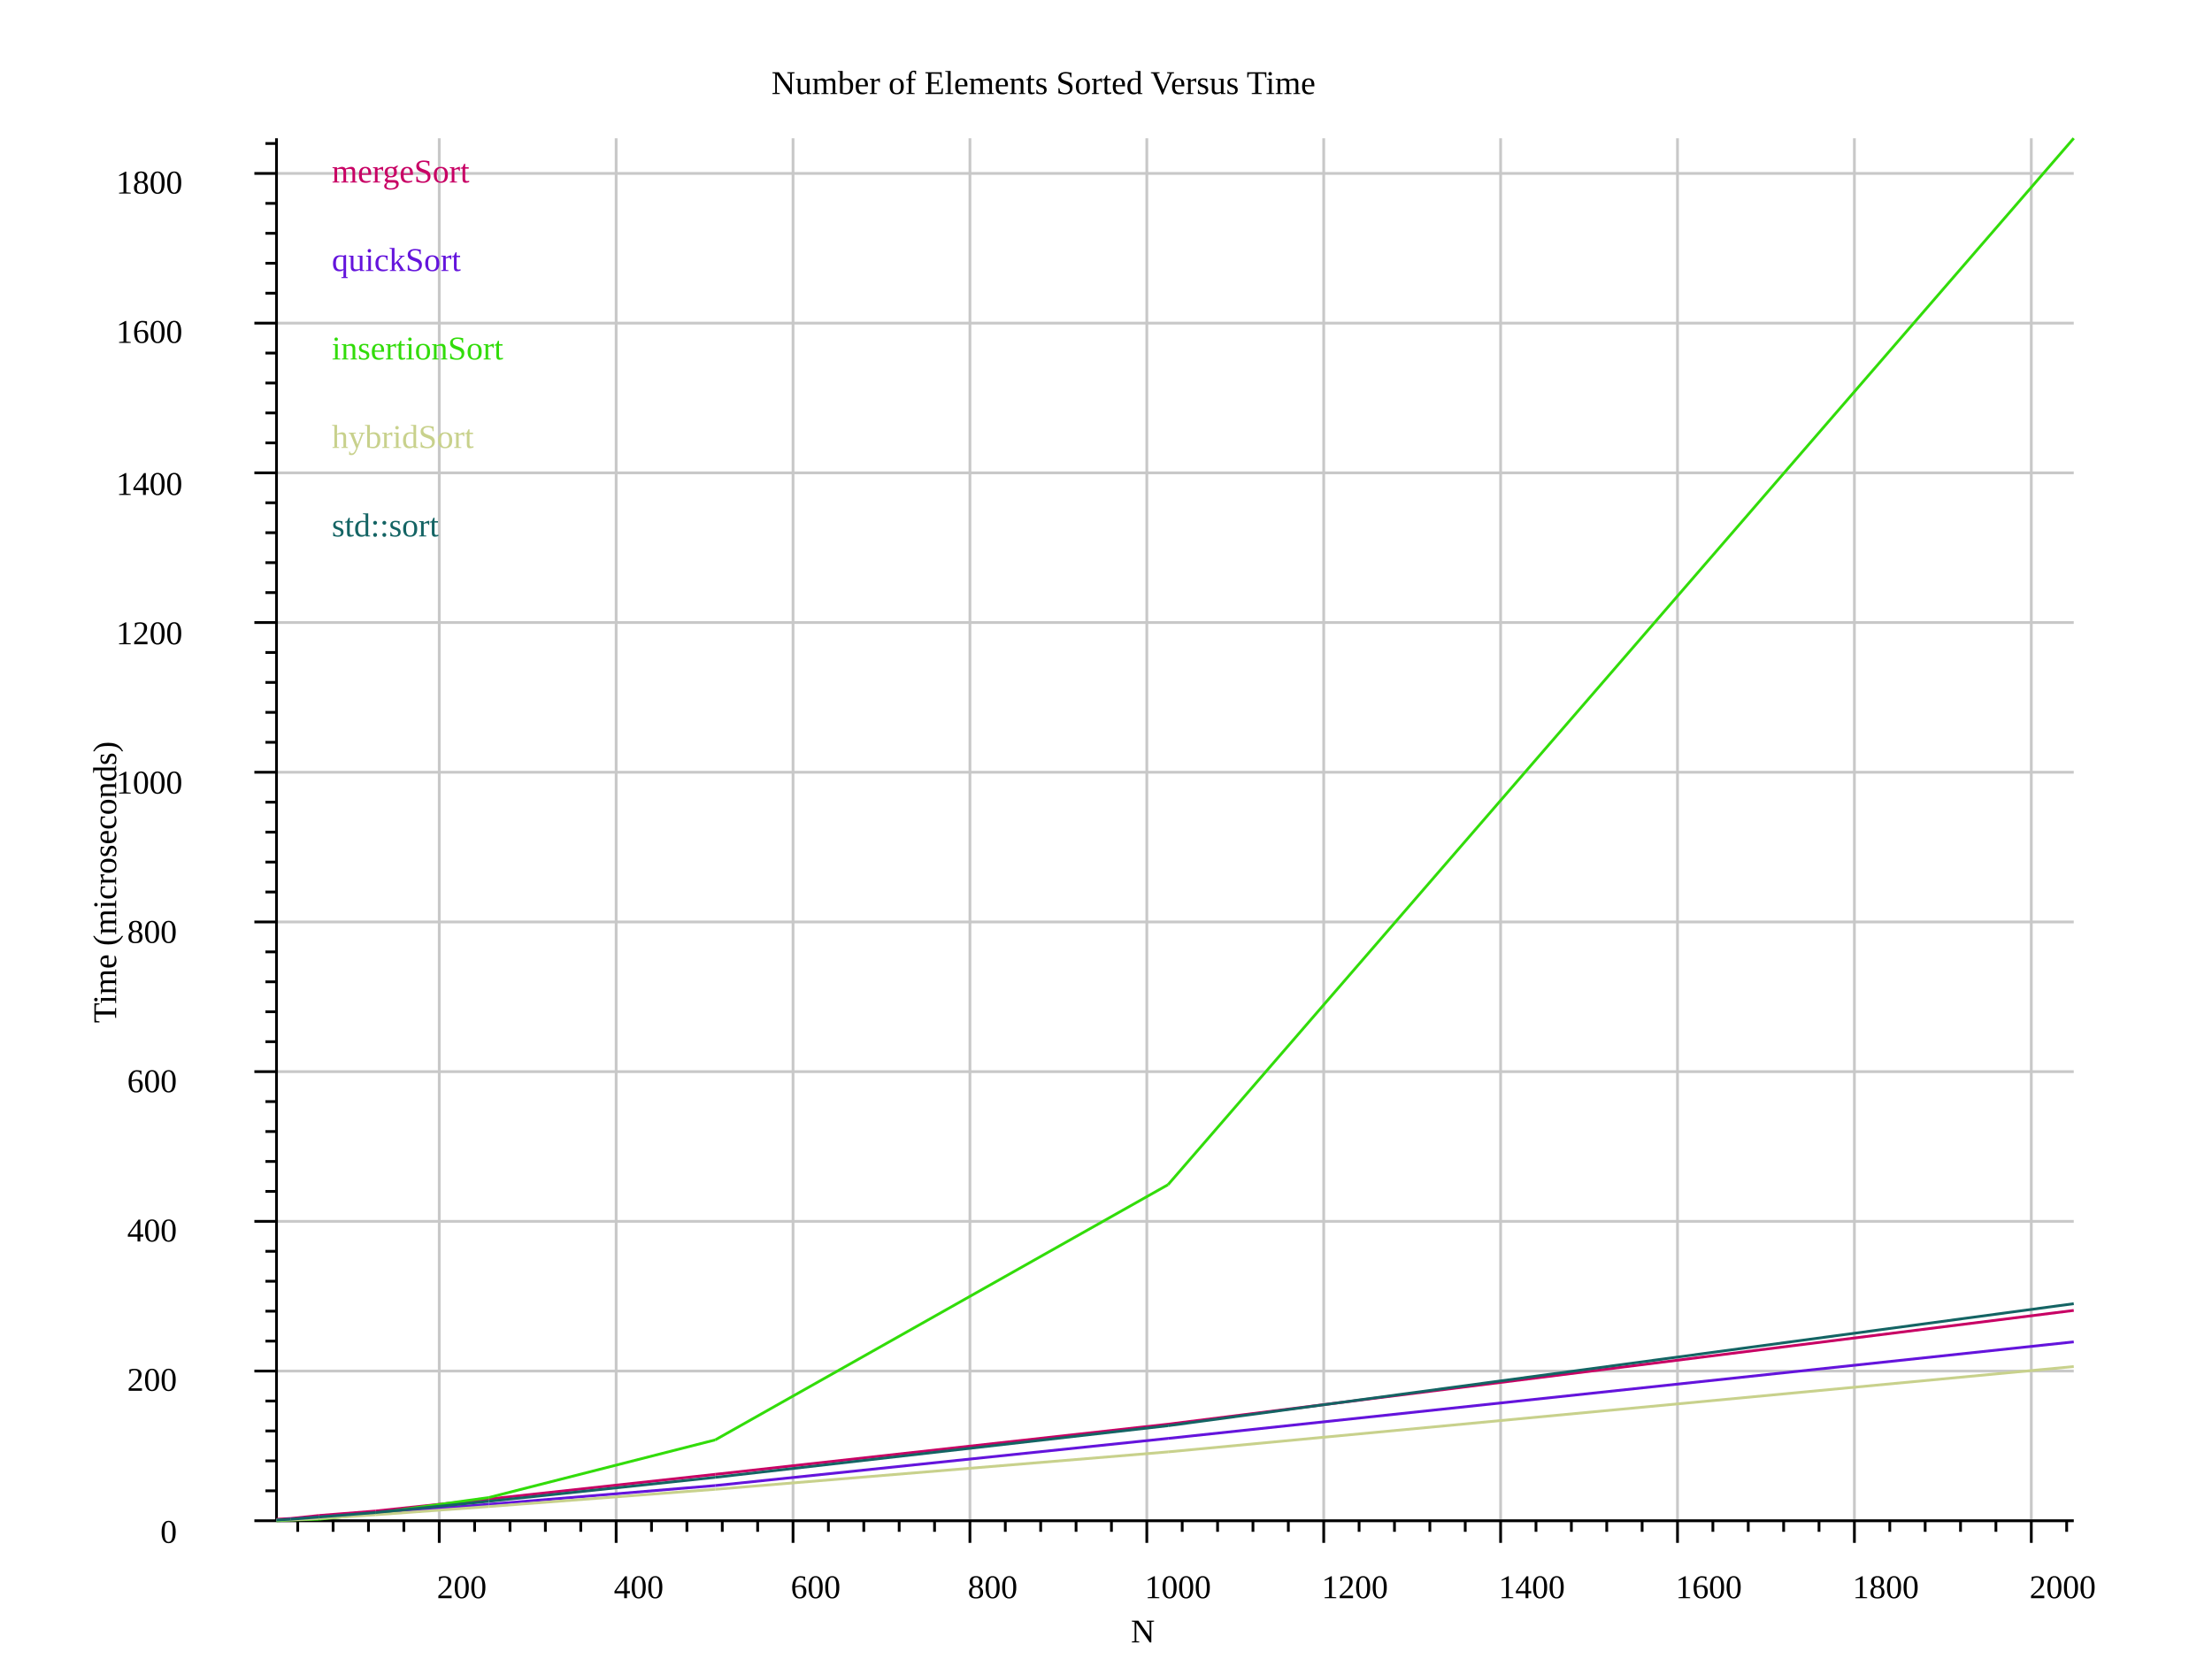
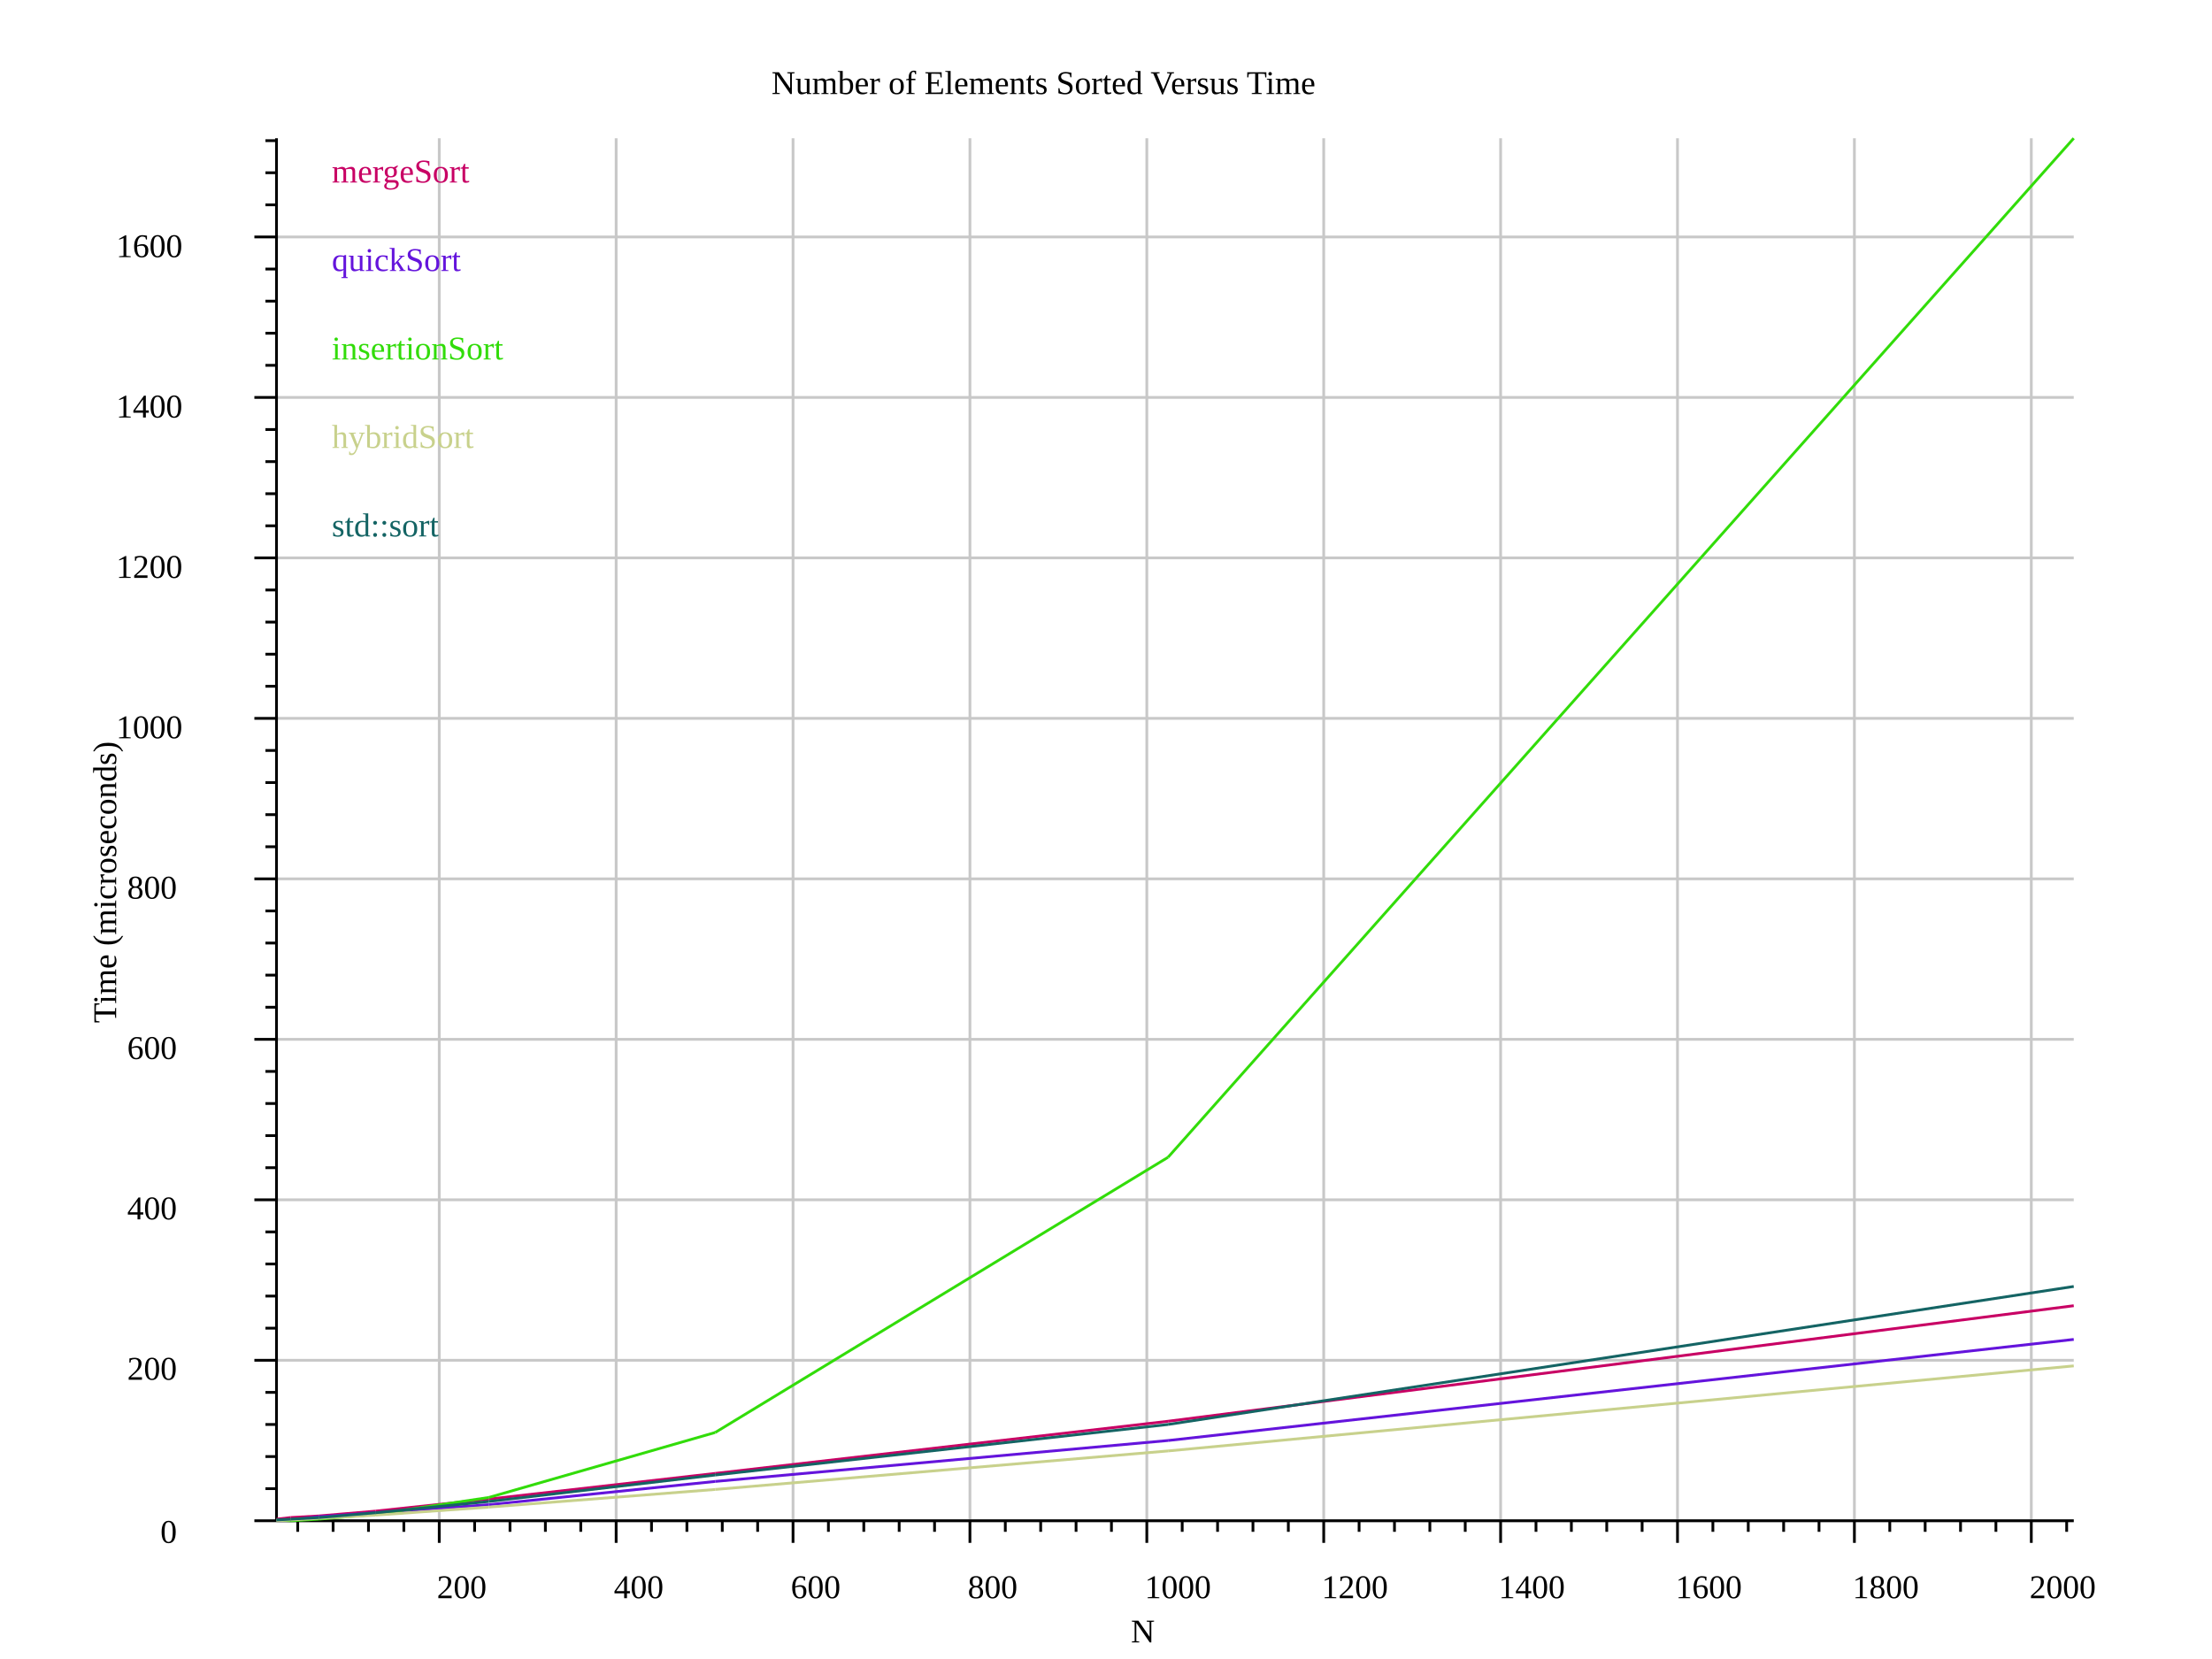
<svg xmlns="http://www.w3.org/2000/svg" version="1.1" baseProfile="full" width="800" height="600">
  <clipPath>
    <rect x="0" y="0" width="800" height="600" fill="rgb(0,0,0)" />
  </clipPath>
  <text x="279" y="34" fill="rgb(0,0,0)">
Number of Elements Sorted Versus Time</text>
  <line x1="158.858" y1="50" x2="158.858" y2="550" stroke="rgb(200,200,200)" />
  <line x1="222.835" y1="50" x2="222.835" y2="550" stroke="rgb(200,200,200)" />
  <line x1="286.811" y1="50" x2="286.811" y2="550" stroke="rgb(200,200,200)" />
  <line x1="350.787" y1="50" x2="350.787" y2="550" stroke="rgb(200,200,200)" />
  <line x1="414.764" y1="50" x2="414.764" y2="550" stroke="rgb(200,200,200)" />
  <line x1="478.74" y1="50" x2="478.74" y2="550" stroke="rgb(200,200,200)" />
  <line x1="542.717" y1="50" x2="542.717" y2="550" stroke="rgb(200,200,200)" />
  <line x1="606.693" y1="50" x2="606.693" y2="550" stroke="rgb(200,200,200)" />
  <line x1="670.669" y1="50" x2="670.669" y2="550" stroke="rgb(200,200,200)" />
  <line x1="734.646" y1="50" x2="734.646" y2="550" stroke="rgb(200,200,200)" />
  <line x1="100" y1="550" x2="750" y2="550" stroke="rgb(200,200,200)" />
-   <line x1="100" y1="495.858" x2="750" y2="495.858" stroke="rgb(200,200,200)" />
-   <line x1="100" y1="441.716" x2="750" y2="441.716" stroke="rgb(200,200,200)" />
-   <line x1="100" y1="387.574" x2="750" y2="387.574" stroke="rgb(200,200,200)" />
-   <line x1="100" y1="333.433" x2="750" y2="333.433" stroke="rgb(200,200,200)" />
-   <line x1="100" y1="279.291" x2="750" y2="279.291" stroke="rgb(200,200,200)" />
-   <line x1="100" y1="225.149" x2="750" y2="225.149" stroke="rgb(200,200,200)" />
-   <line x1="100" y1="171.007" x2="750" y2="171.007" stroke="rgb(200,200,200)" />
-   <line x1="100" y1="116.865" x2="750" y2="116.865" stroke="rgb(200,200,200)" />
-   <line x1="100" y1="62.723" x2="750" y2="62.723" stroke="rgb(200,200,200)" />
+   <line x1="100" y1="491.962" x2="750" y2="491.962" stroke="rgb(200,200,200)" />
+   <line x1="100" y1="433.923" x2="750" y2="433.923" stroke="rgb(200,200,200)" />
+   <line x1="100" y1="375.885" x2="750" y2="375.885" stroke="rgb(200,200,200)" />
+   <line x1="100" y1="317.847" x2="750" y2="317.847" stroke="rgb(200,200,200)" />
+   <line x1="100" y1="259.808" x2="750" y2="259.808" stroke="rgb(200,200,200)" />
+   <line x1="100" y1="201.77" x2="750" y2="201.77" stroke="rgb(200,200,200)" />
+   <line x1="100" y1="143.732" x2="750" y2="143.732" stroke="rgb(200,200,200)" />
+   <line x1="100" y1="85.694" x2="750" y2="85.694" stroke="rgb(200,200,200)" />
  <line x1="100" y1="550" x2="750" y2="550" stroke="rgb(0,0,0)" />
  <line x1="107.677" y1="550" x2="107.677" y2="554" stroke="rgb(0,0,0)" />
  <line x1="120.472" y1="550" x2="120.472" y2="554" stroke="rgb(0,0,0)" />
  <line x1="133.268" y1="550" x2="133.268" y2="554" stroke="rgb(0,0,0)" />
  <line x1="146.063" y1="550" x2="146.063" y2="554" stroke="rgb(0,0,0)" />
  <text x="158" y="578" fill="rgb(0,0,0)">
200</text>
  <line x1="158.858" y1="550" x2="158.858" y2="558" stroke="rgb(0,0,0)" />
  <line x1="171.654" y1="550" x2="171.654" y2="554" stroke="rgb(0,0,0)" />
  <line x1="184.449" y1="550" x2="184.449" y2="554" stroke="rgb(0,0,0)" />
  <line x1="197.244" y1="550" x2="197.244" y2="554" stroke="rgb(0,0,0)" />
  <line x1="210.039" y1="550" x2="210.039" y2="554" stroke="rgb(0,0,0)" />
  <text x="222" y="578" fill="rgb(0,0,0)">
400</text>
  <line x1="222.835" y1="550" x2="222.835" y2="558" stroke="rgb(0,0,0)" />
  <line x1="235.63" y1="550" x2="235.63" y2="554" stroke="rgb(0,0,0)" />
  <line x1="248.425" y1="550" x2="248.425" y2="554" stroke="rgb(0,0,0)" />
  <line x1="261.22" y1="550" x2="261.22" y2="554" stroke="rgb(0,0,0)" />
  <line x1="274.016" y1="550" x2="274.016" y2="554" stroke="rgb(0,0,0)" />
  <text x="286" y="578" fill="rgb(0,0,0)">
600</text>
  <line x1="286.811" y1="550" x2="286.811" y2="558" stroke="rgb(0,0,0)" />
  <line x1="299.606" y1="550" x2="299.606" y2="554" stroke="rgb(0,0,0)" />
  <line x1="312.402" y1="550" x2="312.402" y2="554" stroke="rgb(0,0,0)" />
  <line x1="325.197" y1="550" x2="325.197" y2="554" stroke="rgb(0,0,0)" />
  <line x1="337.992" y1="550" x2="337.992" y2="554" stroke="rgb(0,0,0)" />
  <text x="350" y="578" fill="rgb(0,0,0)">
800</text>
  <line x1="350.787" y1="550" x2="350.787" y2="558" stroke="rgb(0,0,0)" />
  <line x1="363.583" y1="550" x2="363.583" y2="554" stroke="rgb(0,0,0)" />
  <line x1="376.378" y1="550" x2="376.378" y2="554" stroke="rgb(0,0,0)" />
  <line x1="389.173" y1="550" x2="389.173" y2="554" stroke="rgb(0,0,0)" />
  <line x1="401.969" y1="550" x2="401.969" y2="554" stroke="rgb(0,0,0)" />
  <text x="414" y="578" fill="rgb(0,0,0)">
1000</text>
  <line x1="414.764" y1="550" x2="414.764" y2="558" stroke="rgb(0,0,0)" />
  <line x1="427.559" y1="550" x2="427.559" y2="554" stroke="rgb(0,0,0)" />
  <line x1="440.354" y1="550" x2="440.354" y2="554" stroke="rgb(0,0,0)" />
  <line x1="453.15" y1="550" x2="453.15" y2="554" stroke="rgb(0,0,0)" />
  <line x1="465.945" y1="550" x2="465.945" y2="554" stroke="rgb(0,0,0)" />
  <text x="478" y="578" fill="rgb(0,0,0)">
1200</text>
  <line x1="478.74" y1="550" x2="478.74" y2="558" stroke="rgb(0,0,0)" />
  <line x1="491.535" y1="550" x2="491.535" y2="554" stroke="rgb(0,0,0)" />
  <line x1="504.331" y1="550" x2="504.331" y2="554" stroke="rgb(0,0,0)" />
  <line x1="517.126" y1="550" x2="517.126" y2="554" stroke="rgb(0,0,0)" />
  <line x1="529.921" y1="550" x2="529.921" y2="554" stroke="rgb(0,0,0)" />
  <text x="542" y="578" fill="rgb(0,0,0)">
1400</text>
  <line x1="542.717" y1="550" x2="542.717" y2="558" stroke="rgb(0,0,0)" />
  <line x1="555.512" y1="550" x2="555.512" y2="554" stroke="rgb(0,0,0)" />
  <line x1="568.307" y1="550" x2="568.307" y2="554" stroke="rgb(0,0,0)" />
  <line x1="581.102" y1="550" x2="581.102" y2="554" stroke="rgb(0,0,0)" />
  <line x1="593.898" y1="550" x2="593.898" y2="554" stroke="rgb(0,0,0)" />
  <text x="606" y="578" fill="rgb(0,0,0)">
1600</text>
  <line x1="606.693" y1="550" x2="606.693" y2="558" stroke="rgb(0,0,0)" />
  <line x1="619.488" y1="550" x2="619.488" y2="554" stroke="rgb(0,0,0)" />
  <line x1="632.283" y1="550" x2="632.283" y2="554" stroke="rgb(0,0,0)" />
  <line x1="645.079" y1="550" x2="645.079" y2="554" stroke="rgb(0,0,0)" />
  <line x1="657.874" y1="550" x2="657.874" y2="554" stroke="rgb(0,0,0)" />
  <text x="670" y="578" fill="rgb(0,0,0)">
1800</text>
  <line x1="670.669" y1="550" x2="670.669" y2="558" stroke="rgb(0,0,0)" />
  <line x1="683.465" y1="550" x2="683.465" y2="554" stroke="rgb(0,0,0)" />
  <line x1="696.26" y1="550" x2="696.26" y2="554" stroke="rgb(0,0,0)" />
  <line x1="709.055" y1="550" x2="709.055" y2="554" stroke="rgb(0,0,0)" />
  <line x1="721.85" y1="550" x2="721.85" y2="554" stroke="rgb(0,0,0)" />
  <text x="734" y="578" fill="rgb(0,0,0)">
2000</text>
  <line x1="734.646" y1="550" x2="734.646" y2="558" stroke="rgb(0,0,0)" />
  <line x1="747.441" y1="550" x2="747.441" y2="554" stroke="rgb(0,0,0)" />
  <text x="409" y="594" fill="rgb(0,0,0)">
N</text>
  <line x1="100" y1="50" x2="100" y2="550" stroke="rgb(0,0,0)" />
  <text x="58" y="558" fill="rgb(0,0,0)">
0</text>
  <line x1="100" y1="550" x2="92" y2="550" stroke="rgb(0,0,0)" />
-   <line x1="100" y1="539.172" x2="96" y2="539.172" stroke="rgb(0,0,0)" />
-   <line x1="100" y1="528.343" x2="96" y2="528.343" stroke="rgb(0,0,0)" />
-   <line x1="100" y1="517.515" x2="96" y2="517.515" stroke="rgb(0,0,0)" />
-   <line x1="100" y1="506.687" x2="96" y2="506.687" stroke="rgb(0,0,0)" />
-   <text x="46" y="503" fill="rgb(0,0,0)">
+   <line x1="100" y1="538.392" x2="96" y2="538.392" stroke="rgb(0,0,0)" />
+   <line x1="100" y1="526.785" x2="96" y2="526.785" stroke="rgb(0,0,0)" />
+   <line x1="100" y1="515.177" x2="96" y2="515.177" stroke="rgb(0,0,0)" />
+   <line x1="100" y1="503.569" x2="96" y2="503.569" stroke="rgb(0,0,0)" />
+   <text x="46" y="499" fill="rgb(0,0,0)">
200</text>
-   <line x1="100" y1="495.858" x2="92" y2="495.858" stroke="rgb(0,0,0)" />
-   <line x1="100" y1="485.03" x2="96" y2="485.03" stroke="rgb(0,0,0)" />
-   <line x1="100" y1="474.201" x2="96" y2="474.201" stroke="rgb(0,0,0)" />
-   <line x1="100" y1="463.373" x2="96" y2="463.373" stroke="rgb(0,0,0)" />
-   <line x1="100" y1="452.545" x2="96" y2="452.545" stroke="rgb(0,0,0)" />
-   <text x="46" y="449" fill="rgb(0,0,0)">
+   <line x1="100" y1="491.962" x2="92" y2="491.962" stroke="rgb(0,0,0)" />
+   <line x1="100" y1="480.354" x2="96" y2="480.354" stroke="rgb(0,0,0)" />
+   <line x1="100" y1="468.746" x2="96" y2="468.746" stroke="rgb(0,0,0)" />
+   <line x1="100" y1="457.139" x2="96" y2="457.139" stroke="rgb(0,0,0)" />
+   <line x1="100" y1="445.531" x2="96" y2="445.531" stroke="rgb(0,0,0)" />
+   <text x="46" y="441" fill="rgb(0,0,0)">
400</text>
-   <line x1="100" y1="441.716" x2="92" y2="441.716" stroke="rgb(0,0,0)" />
-   <line x1="100" y1="430.888" x2="96" y2="430.888" stroke="rgb(0,0,0)" />
-   <line x1="100" y1="420.06" x2="96" y2="420.06" stroke="rgb(0,0,0)" />
-   <line x1="100" y1="409.231" x2="96" y2="409.231" stroke="rgb(0,0,0)" />
-   <line x1="100" y1="398.403" x2="96" y2="398.403" stroke="rgb(0,0,0)" />
-   <text x="46" y="395" fill="rgb(0,0,0)">
+   <line x1="100" y1="433.923" x2="92" y2="433.923" stroke="rgb(0,0,0)" />
+   <line x1="100" y1="422.316" x2="96" y2="422.316" stroke="rgb(0,0,0)" />
+   <line x1="100" y1="410.708" x2="96" y2="410.708" stroke="rgb(0,0,0)" />
+   <line x1="100" y1="399.1" x2="96" y2="399.1" stroke="rgb(0,0,0)" />
+   <line x1="100" y1="387.493" x2="96" y2="387.493" stroke="rgb(0,0,0)" />
+   <text x="46" y="383" fill="rgb(0,0,0)">
600</text>
-   <line x1="100" y1="387.574" x2="92" y2="387.574" stroke="rgb(0,0,0)" />
-   <line x1="100" y1="376.746" x2="96" y2="376.746" stroke="rgb(0,0,0)" />
-   <line x1="100" y1="365.918" x2="96" y2="365.918" stroke="rgb(0,0,0)" />
-   <line x1="100" y1="355.089" x2="96" y2="355.089" stroke="rgb(0,0,0)" />
-   <line x1="100" y1="344.261" x2="96" y2="344.261" stroke="rgb(0,0,0)" />
-   <text x="46" y="341" fill="rgb(0,0,0)">
+   <line x1="100" y1="375.885" x2="92" y2="375.885" stroke="rgb(0,0,0)" />
+   <line x1="100" y1="364.277" x2="96" y2="364.277" stroke="rgb(0,0,0)" />
+   <line x1="100" y1="352.67" x2="96" y2="352.67" stroke="rgb(0,0,0)" />
+   <line x1="100" y1="341.062" x2="96" y2="341.062" stroke="rgb(0,0,0)" />
+   <line x1="100" y1="329.454" x2="96" y2="329.454" stroke="rgb(0,0,0)" />
+   <text x="46" y="325" fill="rgb(0,0,0)">
800</text>
-   <line x1="100" y1="333.433" x2="92" y2="333.433" stroke="rgb(0,0,0)" />
-   <line x1="100" y1="322.604" x2="96" y2="322.604" stroke="rgb(0,0,0)" />
-   <line x1="100" y1="311.776" x2="96" y2="311.776" stroke="rgb(0,0,0)" />
-   <line x1="100" y1="300.948" x2="96" y2="300.948" stroke="rgb(0,0,0)" />
-   <line x1="100" y1="290.119" x2="96" y2="290.119" stroke="rgb(0,0,0)" />
-   <text x="42" y="287" fill="rgb(0,0,0)">
+   <line x1="100" y1="317.847" x2="92" y2="317.847" stroke="rgb(0,0,0)" />
+   <line x1="100" y1="306.239" x2="96" y2="306.239" stroke="rgb(0,0,0)" />
+   <line x1="100" y1="294.631" x2="96" y2="294.631" stroke="rgb(0,0,0)" />
+   <line x1="100" y1="283.024" x2="96" y2="283.024" stroke="rgb(0,0,0)" />
+   <line x1="100" y1="271.416" x2="96" y2="271.416" stroke="rgb(0,0,0)" />
+   <text x="42" y="267" fill="rgb(0,0,0)">
1000</text>
-   <line x1="100" y1="279.291" x2="92" y2="279.291" stroke="rgb(0,0,0)" />
-   <line x1="100" y1="268.462" x2="96" y2="268.462" stroke="rgb(0,0,0)" />
-   <line x1="100" y1="257.634" x2="96" y2="257.634" stroke="rgb(0,0,0)" />
-   <line x1="100" y1="246.806" x2="96" y2="246.806" stroke="rgb(0,0,0)" />
-   <line x1="100" y1="235.977" x2="96" y2="235.977" stroke="rgb(0,0,0)" />
-   <text x="42" y="233" fill="rgb(0,0,0)">
+   <line x1="100" y1="259.808" x2="92" y2="259.808" stroke="rgb(0,0,0)" />
+   <line x1="100" y1="248.201" x2="96" y2="248.201" stroke="rgb(0,0,0)" />
+   <line x1="100" y1="236.593" x2="96" y2="236.593" stroke="rgb(0,0,0)" />
+   <line x1="100" y1="224.985" x2="96" y2="224.985" stroke="rgb(0,0,0)" />
+   <line x1="100" y1="213.378" x2="96" y2="213.378" stroke="rgb(0,0,0)" />
+   <text x="42" y="209" fill="rgb(0,0,0)">
1200</text>
-   <line x1="100" y1="225.149" x2="92" y2="225.149" stroke="rgb(0,0,0)" />
-   <line x1="100" y1="214.321" x2="96" y2="214.321" stroke="rgb(0,0,0)" />
-   <line x1="100" y1="203.492" x2="96" y2="203.492" stroke="rgb(0,0,0)" />
-   <line x1="100" y1="192.664" x2="96" y2="192.664" stroke="rgb(0,0,0)" />
-   <line x1="100" y1="181.835" x2="96" y2="181.835" stroke="rgb(0,0,0)" />
-   <text x="42" y="179" fill="rgb(0,0,0)">
+   <line x1="100" y1="201.77" x2="92" y2="201.77" stroke="rgb(0,0,0)" />
+   <line x1="100" y1="190.163" x2="96" y2="190.163" stroke="rgb(0,0,0)" />
+   <line x1="100" y1="178.555" x2="96" y2="178.555" stroke="rgb(0,0,0)" />
+   <line x1="100" y1="166.947" x2="96" y2="166.947" stroke="rgb(0,0,0)" />
+   <line x1="100" y1="155.34" x2="96" y2="155.34" stroke="rgb(0,0,0)" />
+   <text x="42" y="151" fill="rgb(0,0,0)">
1400</text>
-   <line x1="100" y1="171.007" x2="92" y2="171.007" stroke="rgb(0,0,0)" />
-   <line x1="100" y1="160.179" x2="96" y2="160.179" stroke="rgb(0,0,0)" />
-   <line x1="100" y1="149.35" x2="96" y2="149.35" stroke="rgb(0,0,0)" />
-   <line x1="100" y1="138.522" x2="96" y2="138.522" stroke="rgb(0,0,0)" />
-   <line x1="100" y1="127.694" x2="96" y2="127.694" stroke="rgb(0,0,0)" />
-   <text x="42" y="124" fill="rgb(0,0,0)">
+   <line x1="100" y1="143.732" x2="92" y2="143.732" stroke="rgb(0,0,0)" />
+   <line x1="100" y1="132.124" x2="96" y2="132.124" stroke="rgb(0,0,0)" />
+   <line x1="100" y1="120.517" x2="96" y2="120.517" stroke="rgb(0,0,0)" />
+   <line x1="100" y1="108.909" x2="96" y2="108.909" stroke="rgb(0,0,0)" />
+   <line x1="100" y1="97.301" x2="96" y2="97.301" stroke="rgb(0,0,0)" />
+   <text x="42" y="93" fill="rgb(0,0,0)">
1600</text>
-   <line x1="100" y1="116.865" x2="92" y2="116.865" stroke="rgb(0,0,0)" />
-   <line x1="100" y1="106.037" x2="96" y2="106.037" stroke="rgb(0,0,0)" />
-   <line x1="100" y1="95.209" x2="96" y2="95.209" stroke="rgb(0,0,0)" />
-   <line x1="100" y1="84.38" x2="96" y2="84.38" stroke="rgb(0,0,0)" />
-   <line x1="100" y1="73.552" x2="96" y2="73.552" stroke="rgb(0,0,0)" />
-   <text x="42" y="70" fill="rgb(0,0,0)">
- 1800</text>
-   <line x1="100" y1="62.723" x2="92" y2="62.723" stroke="rgb(0,0,0)" />
-   <line x1="100" y1="51.895" x2="96" y2="51.895" stroke="rgb(0,0,0)" />
+   <line x1="100" y1="85.694" x2="92" y2="85.694" stroke="rgb(0,0,0)" />
+   <line x1="100" y1="74.086" x2="96" y2="74.086" stroke="rgb(0,0,0)" />
+   <line x1="100" y1="62.478" x2="96" y2="62.478" stroke="rgb(0,0,0)" />
+   <line x1="100" y1="50.871" x2="96" y2="50.871" stroke="rgb(0,0,0)" />
  <text x="42" y="370" transform="rotate(-90,42,370)">Time (microseconds)</text>
  <text x="120" y="66" fill="rgb(200,0,100)">
mergeSort</text>
  <text x="120" y="98" fill="rgb(100,20,220)">
quickSort</text>
  <text x="120" y="130" fill="rgb(50,220,10)">
insertionSort</text>
  <text x="120" y="162" fill="rgb(200,209,140)">
hybridSort</text>
  <text x="120" y="194" fill="rgb(20,100,100)">
std::sort</text>
  <clipPath>
    <rect x="100" y="50" width="650" height="500" fill="rgb(0,0,0)" />
  </clipPath>
-   <line x1="100" y1="549.459" x2="105.118" y2="549.188" stroke="rgb(200,0,100)" />
-   <line x1="105.118" y1="549.188" x2="115.354" y2="548.105" stroke="rgb(200,0,100)" />
-   <line x1="115.354" y1="548.105" x2="135.827" y2="546.481" stroke="rgb(200,0,100)" />
-   <line x1="135.827" y1="546.481" x2="176.772" y2="542.149" stroke="rgb(200,0,100)" />
-   <line x1="176.772" y1="542.149" x2="258.661" y2="533.216" stroke="rgb(200,0,100)" />
-   <line x1="258.661" y1="533.216" x2="422.441" y2="515.078" stroke="rgb(200,0,100)" />
-   <line x1="422.441" y1="515.078" x2="750" y2="473.931" stroke="rgb(200,0,100)" />
-   <line x1="100" y1="549.729" x2="105.118" y2="549.459" stroke="rgb(100,20,220)" />
-   <line x1="105.118" y1="549.459" x2="115.354" y2="548.646" stroke="rgb(100,20,220)" />
-   <line x1="115.354" y1="548.646" x2="135.827" y2="547.293" stroke="rgb(100,20,220)" />
-   <line x1="135.827" y1="547.293" x2="176.772" y2="544.044" stroke="rgb(100,20,220)" />
-   <line x1="176.772" y1="544.044" x2="258.661" y2="537.277" stroke="rgb(100,20,220)" />
-   <line x1="258.661" y1="537.277" x2="422.441" y2="520.222" stroke="rgb(100,20,220)" />
-   <line x1="422.441" y1="520.222" x2="750" y2="485.3" stroke="rgb(100,20,220)" />
-   <line x1="100" y1="550" x2="105.118" y2="549.729" stroke="rgb(50,220,10)" />
-   <line x1="105.118" y1="549.729" x2="115.354" y2="549.459" stroke="rgb(50,220,10)" />
-   <line x1="115.354" y1="549.459" x2="135.827" y2="547.293" stroke="rgb(50,220,10)" />
-   <line x1="135.827" y1="547.293" x2="176.772" y2="541.608" stroke="rgb(50,220,10)" />
-   <line x1="176.772" y1="541.608" x2="258.661" y2="520.763" stroke="rgb(50,220,10)" />
-   <line x1="258.661" y1="520.763" x2="422.441" y2="428.452" stroke="rgb(50,220,10)" />
-   <line x1="422.441" y1="428.452" x2="750" y2="50" stroke="rgb(50,220,10)" />
-   <line x1="100" y1="549.729" x2="105.118" y2="549.729" stroke="rgb(200,209,140)" />
-   <line x1="105.118" y1="549.729" x2="115.354" y2="549.188" stroke="rgb(200,209,140)" />
-   <line x1="115.354" y1="549.188" x2="135.827" y2="547.834" stroke="rgb(200,209,140)" />
-   <line x1="135.827" y1="547.834" x2="176.772" y2="544.857" stroke="rgb(200,209,140)" />
-   <line x1="176.772" y1="544.857" x2="258.661" y2="538.63" stroke="rgb(200,209,140)" />
-   <line x1="258.661" y1="538.63" x2="422.441" y2="525.095" stroke="rgb(200,209,140)" />
-   <line x1="422.441" y1="525.095" x2="750" y2="494.234" stroke="rgb(200,209,140)" />
-   <line x1="100" y1="549.729" x2="105.118" y2="549.459" stroke="rgb(20,100,100)" />
-   <line x1="105.118" y1="549.459" x2="115.354" y2="548.646" stroke="rgb(20,100,100)" />
-   <line x1="115.354" y1="548.646" x2="135.827" y2="547.022" stroke="rgb(20,100,100)" />
-   <line x1="135.827" y1="547.022" x2="176.772" y2="542.962" stroke="rgb(20,100,100)" />
-   <line x1="176.772" y1="542.962" x2="258.661" y2="534.299" stroke="rgb(20,100,100)" />
-   <line x1="258.661" y1="534.299" x2="422.441" y2="515.62" stroke="rgb(20,100,100)" />
-   <line x1="422.441" y1="515.62" x2="750" y2="471.494" stroke="rgb(20,100,100)" />
+   <line x1="100" y1="549.42" x2="105.118" y2="548.839" stroke="rgb(200,0,100)" />
+   <line x1="105.118" y1="548.839" x2="115.354" y2="548.259" stroke="rgb(200,0,100)" />
+   <line x1="115.354" y1="548.259" x2="135.827" y2="546.518" stroke="rgb(200,0,100)" />
+   <line x1="135.827" y1="546.518" x2="176.772" y2="542.165" stroke="rgb(200,0,100)" />
+   <line x1="176.772" y1="542.165" x2="258.661" y2="532.879" stroke="rgb(200,0,100)" />
+   <line x1="258.661" y1="532.879" x2="422.441" y2="514.016" stroke="rgb(200,0,100)" />
+   <line x1="422.441" y1="514.016" x2="750" y2="472.229" stroke="rgb(200,0,100)" />
+   <line x1="100" y1="549.71" x2="105.118" y2="549.71" stroke="rgb(100,20,220)" />
+   <line x1="105.118" y1="549.71" x2="115.354" y2="548.549" stroke="rgb(100,20,220)" />
+   <line x1="115.354" y1="548.549" x2="135.827" y2="547.098" stroke="rgb(100,20,220)" />
+   <line x1="135.827" y1="547.098" x2="176.772" y2="544.196" stroke="rgb(100,20,220)" />
+   <line x1="176.772" y1="544.196" x2="258.661" y2="535.781" stroke="rgb(100,20,220)" />
+   <line x1="258.661" y1="535.781" x2="422.441" y2="520.981" stroke="rgb(100,20,220)" />
+   <line x1="422.441" y1="520.981" x2="750" y2="484.417" stroke="rgb(100,20,220)" />
+   <line x1="100" y1="549.71" x2="105.118" y2="550" stroke="rgb(50,220,10)" />
+   <line x1="105.118" y1="550" x2="115.354" y2="549.42" stroke="rgb(50,220,10)" />
+   <line x1="115.354" y1="549.42" x2="135.827" y2="547.678" stroke="rgb(50,220,10)" />
+   <line x1="135.827" y1="547.678" x2="176.772" y2="541.584" stroke="rgb(50,220,10)" />
+   <line x1="176.772" y1="541.584" x2="258.661" y2="518.079" stroke="rgb(50,220,10)" />
+   <line x1="258.661" y1="518.079" x2="422.441" y2="418.543" stroke="rgb(50,220,10)" />
+   <line x1="422.441" y1="418.543" x2="750" y2="50" stroke="rgb(50,220,10)" />
+   <line x1="100" y1="550" x2="105.118" y2="549.71" stroke="rgb(200,209,140)" />
+   <line x1="105.118" y1="549.71" x2="115.354" y2="549.129" stroke="rgb(200,209,140)" />
+   <line x1="115.354" y1="549.129" x2="135.827" y2="547.969" stroke="rgb(200,209,140)" />
+   <line x1="135.827" y1="547.969" x2="176.772" y2="545.067" stroke="rgb(200,209,140)" />
+   <line x1="176.772" y1="545.067" x2="258.661" y2="538.683" stroke="rgb(200,209,140)" />
+   <line x1="258.661" y1="538.683" x2="422.441" y2="524.753" stroke="rgb(200,209,140)" />
+   <line x1="422.441" y1="524.753" x2="750" y2="493.993" stroke="rgb(200,209,140)" />
+   <line x1="100" y1="549.71" x2="105.118" y2="549.42" stroke="rgb(20,100,100)" />
+   <line x1="105.118" y1="549.42" x2="115.354" y2="548.839" stroke="rgb(20,100,100)" />
+   <line x1="115.354" y1="548.839" x2="135.827" y2="547.098" stroke="rgb(20,100,100)" />
+   <line x1="135.827" y1="547.098" x2="176.772" y2="543.035" stroke="rgb(20,100,100)" />
+   <line x1="176.772" y1="543.035" x2="258.661" y2="533.459" stroke="rgb(20,100,100)" />
+   <line x1="258.661" y1="533.459" x2="422.441" y2="515.177" stroke="rgb(20,100,100)" />
+   <line x1="422.441" y1="515.177" x2="750" y2="465.264" stroke="rgb(20,100,100)" />
</svg>
